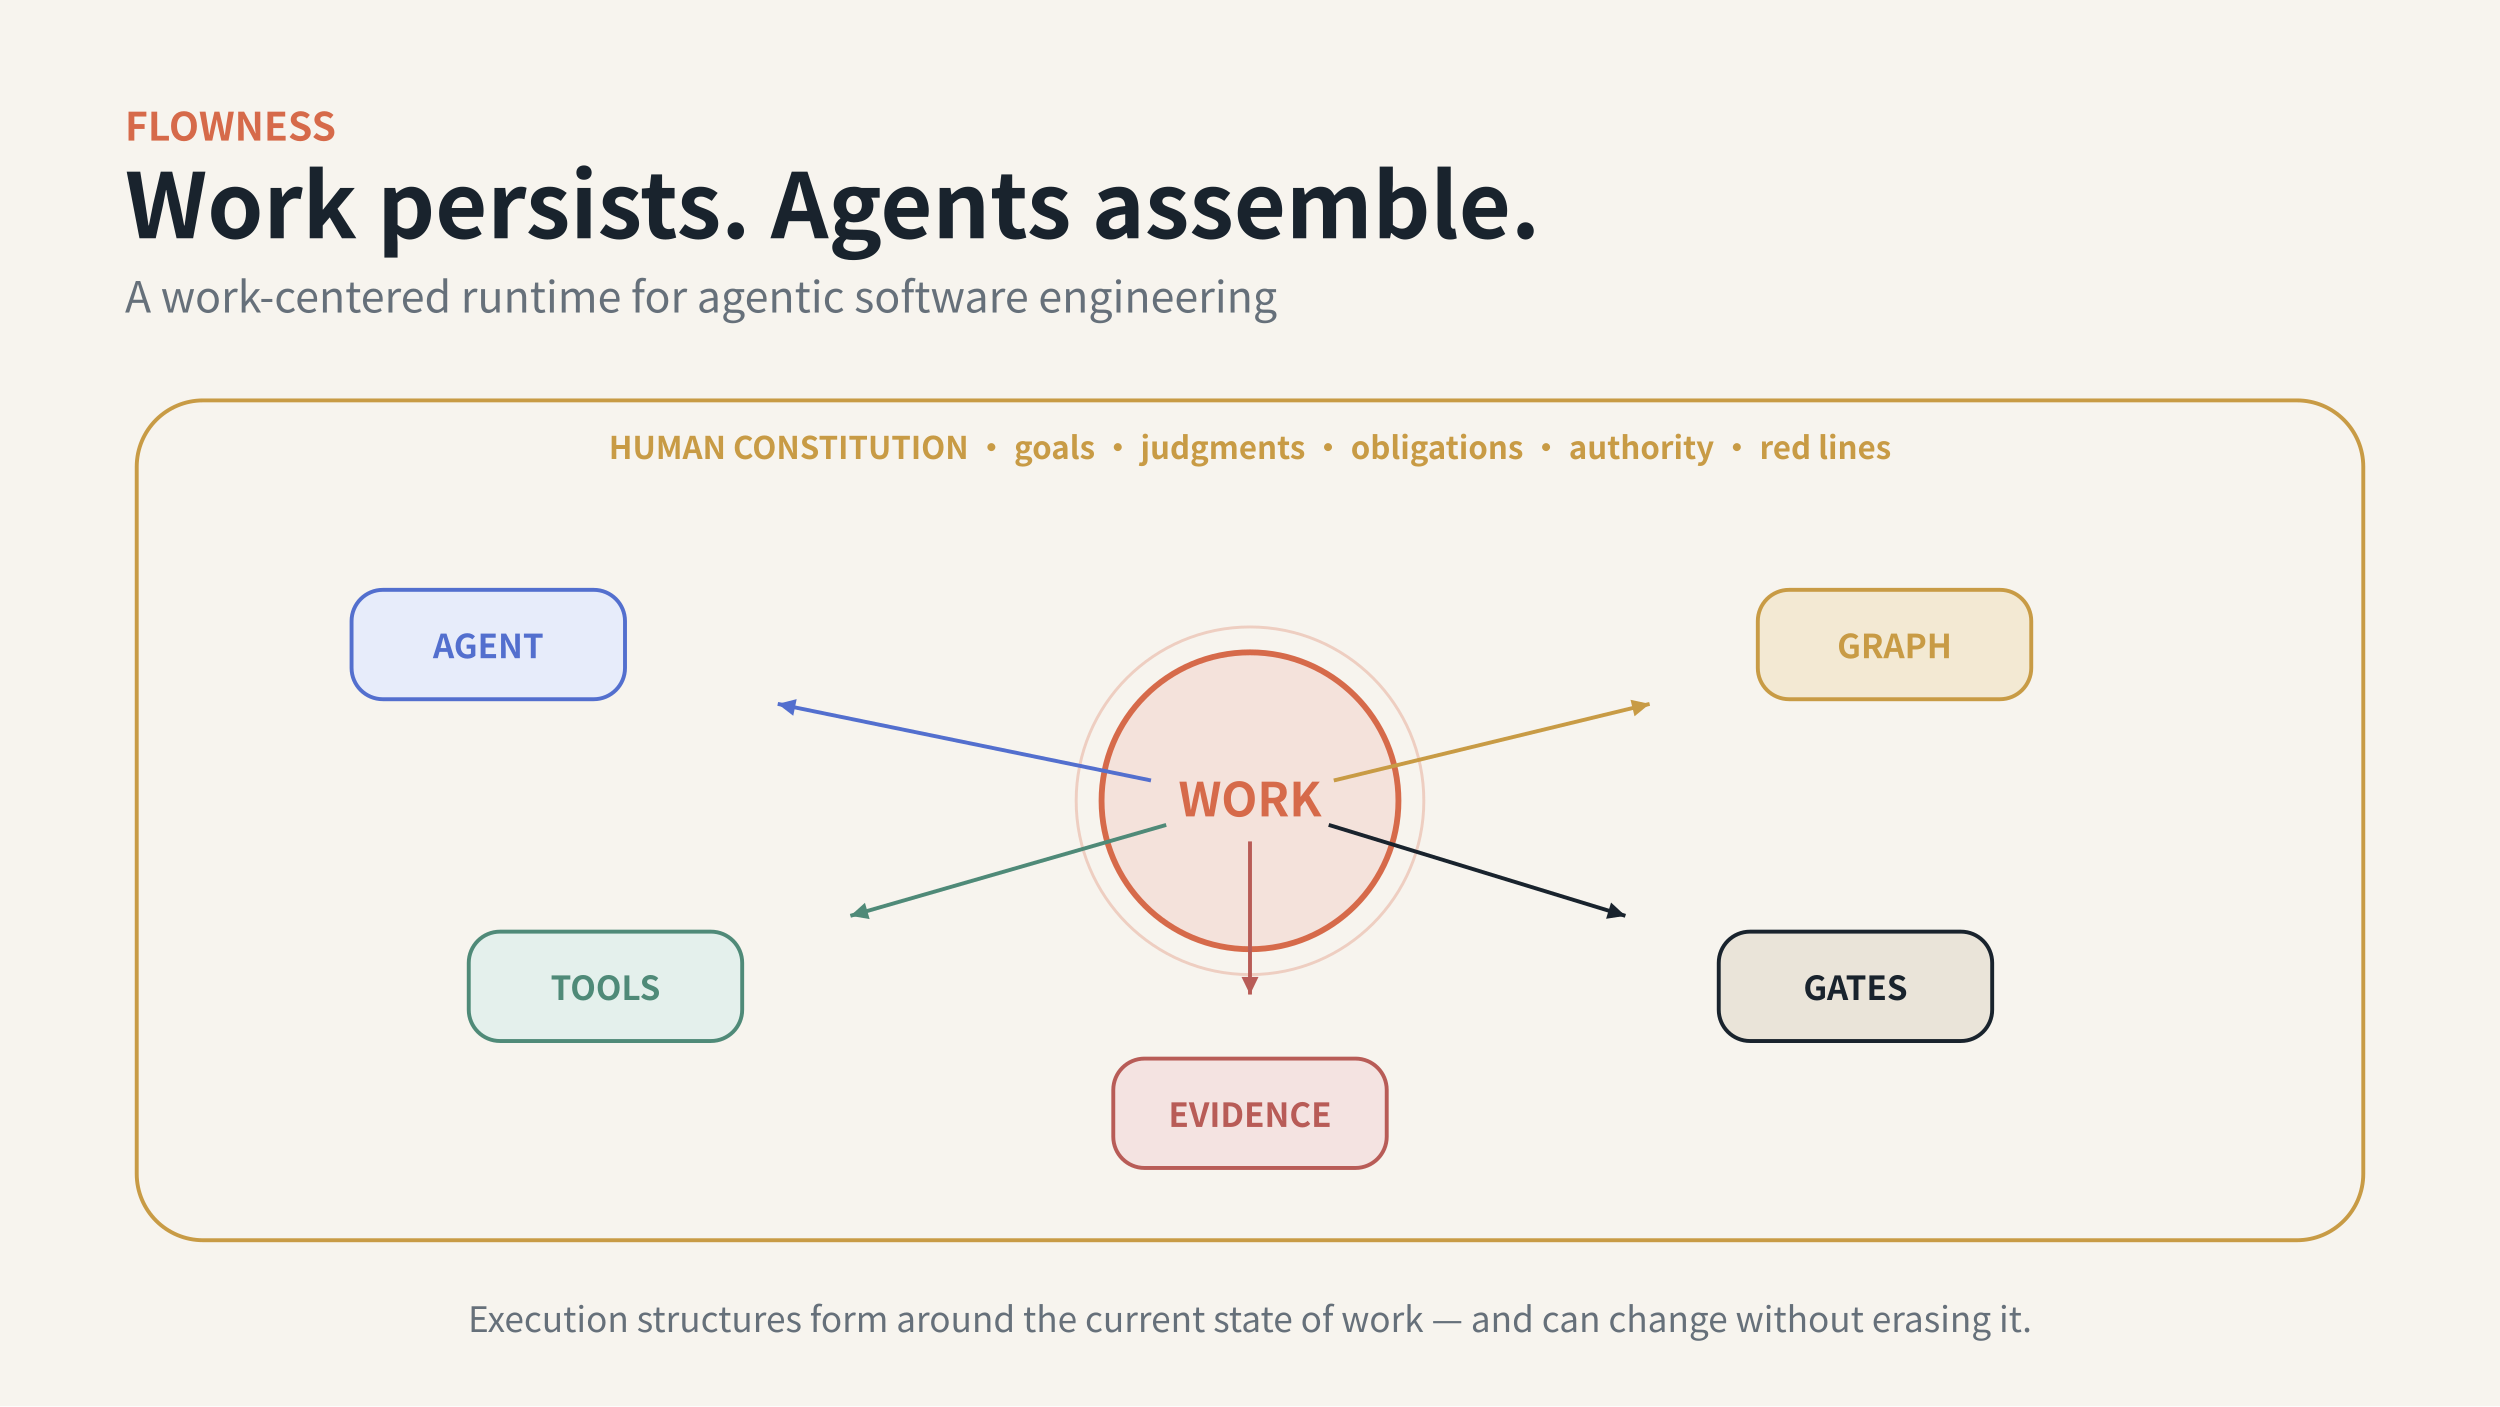
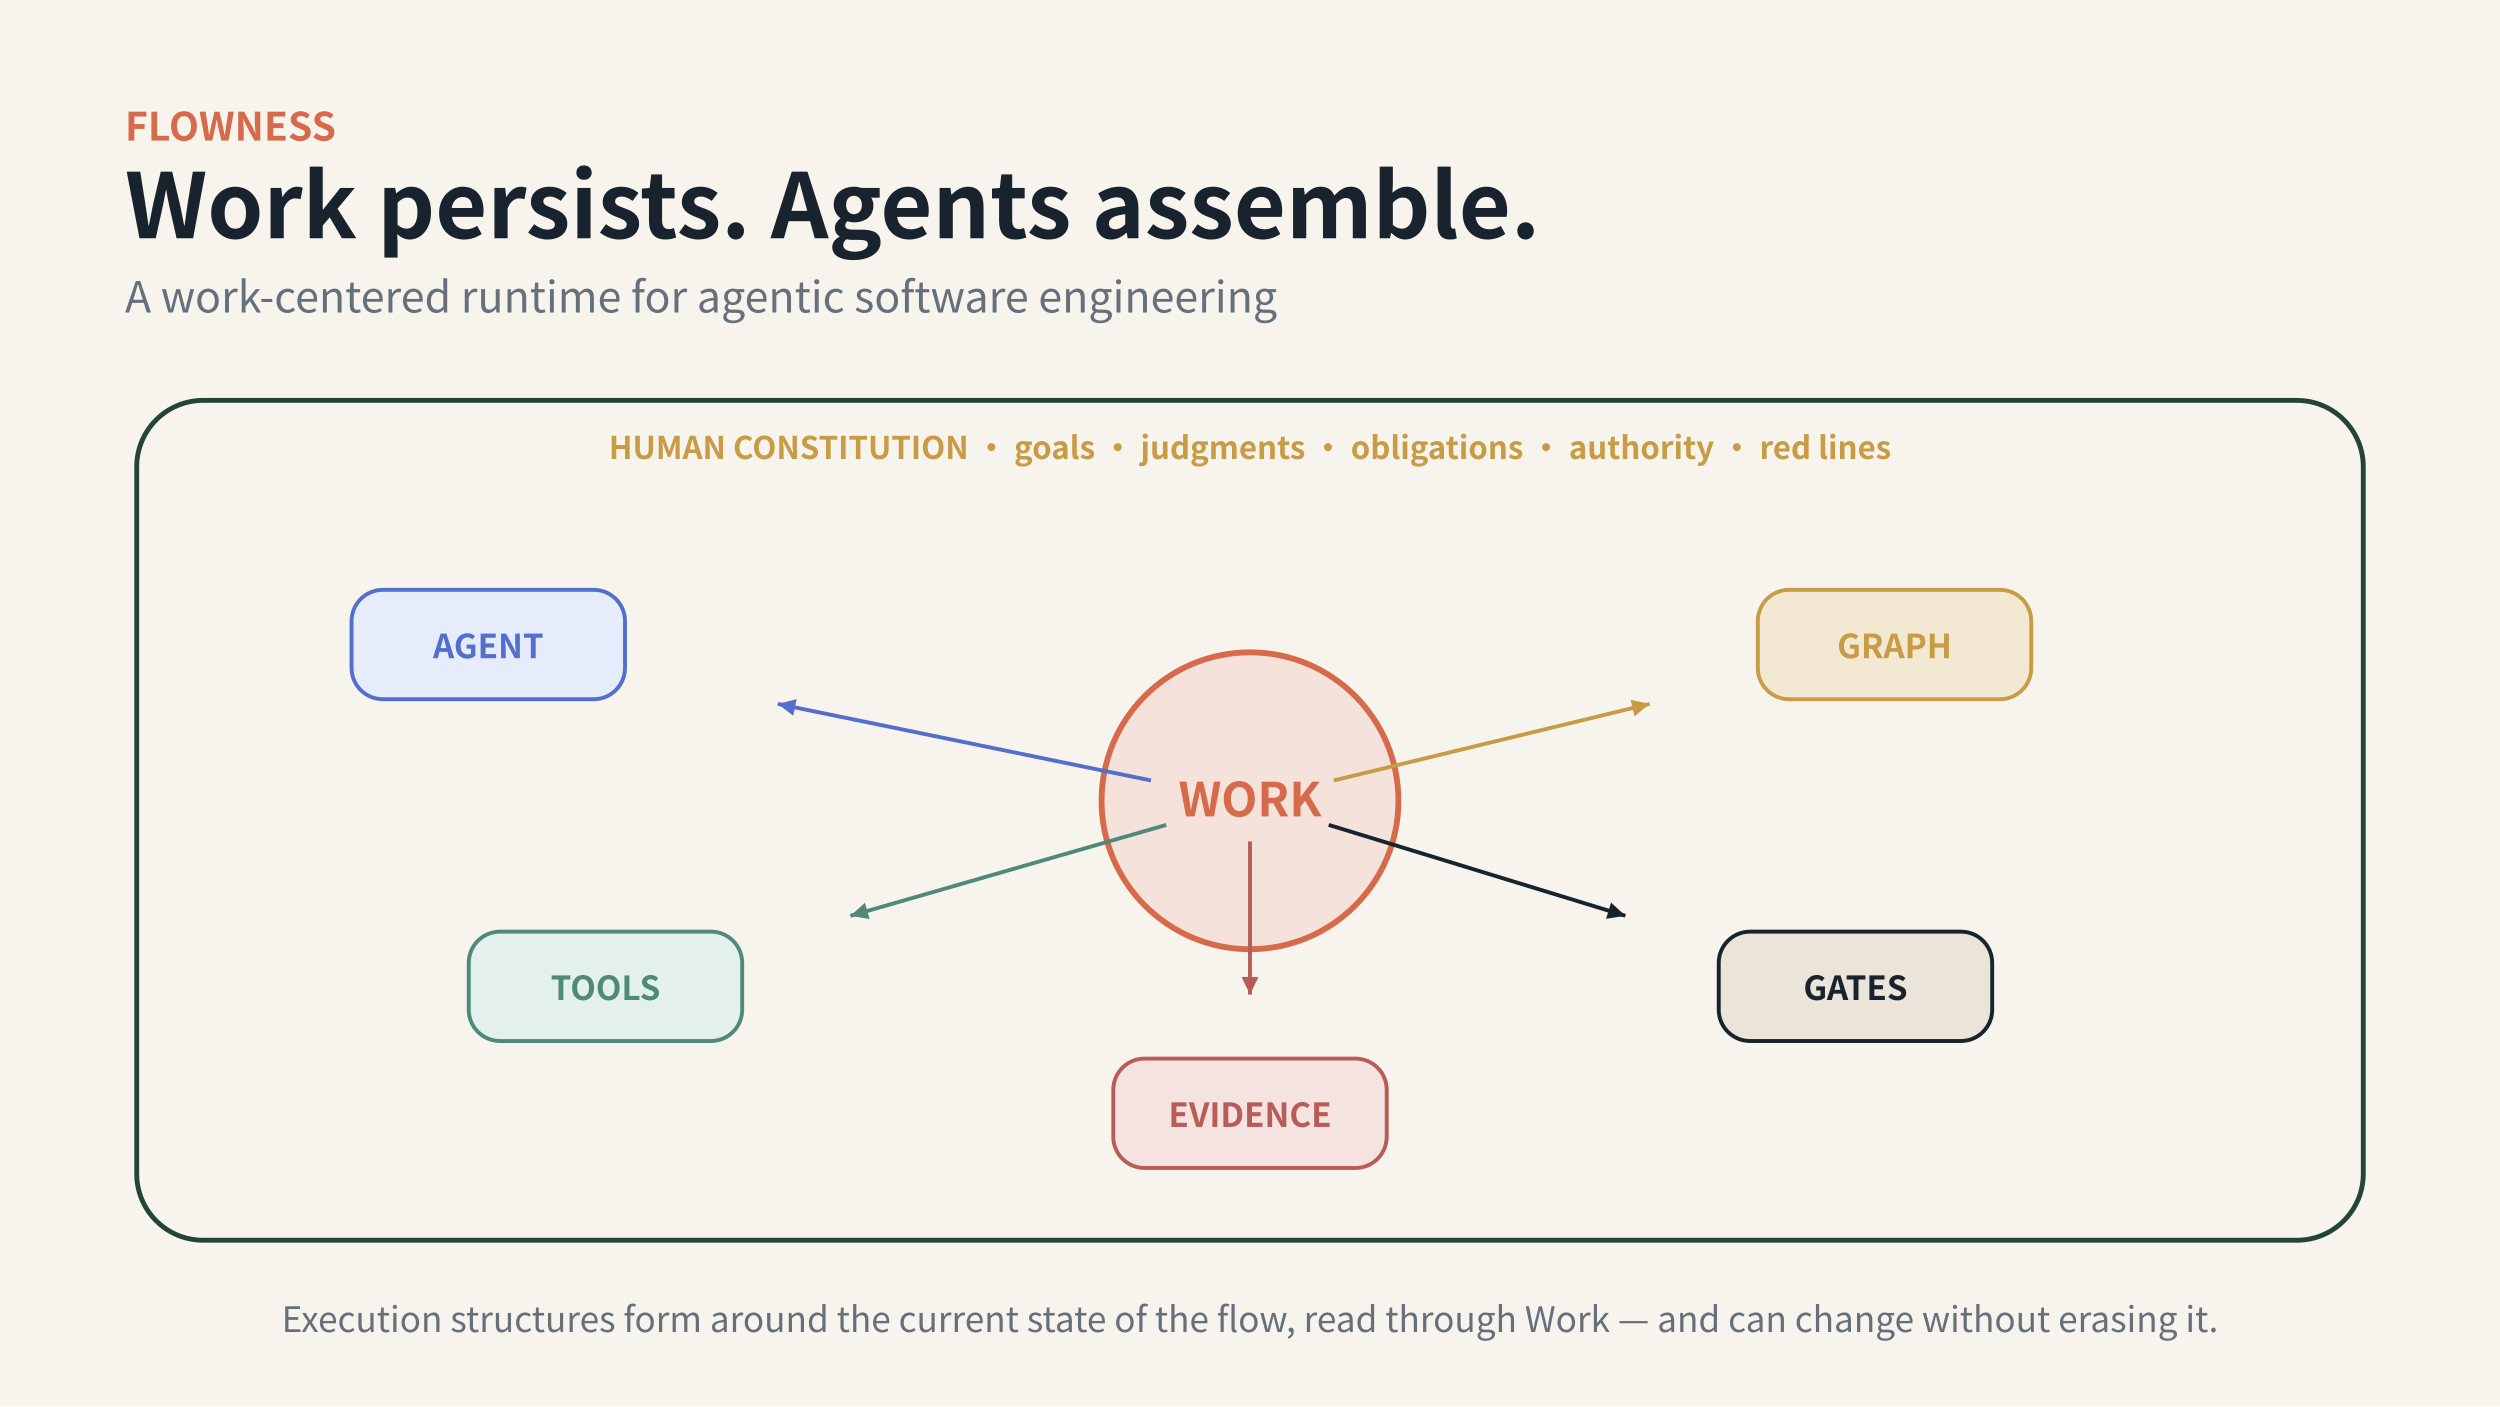
<svg xmlns="http://www.w3.org/2000/svg" baseProfile="full" height="720" version="1.1" viewBox="0 0 1280 720" width="1280">
  <defs />
  <rect fill="#F7F4EE" height="720" width="1280" x="0" y="0" />
  <text fill="#D66A4A" font-family="Noto Sans CJK SC, Noto Sans, Arial, sans-serif" font-size="20" font-weight="750" opacity="1" text-anchor="start" x="64" y="72">FLOWNESS</text>
  <text fill="#19232D" font-family="Noto Sans CJK SC, Noto Sans, Arial, sans-serif" font-size="46" font-weight="780" opacity="1" text-anchor="start" x="64" y="122">Work persists. Agents assemble.</text>
  <text fill="#66707A" font-family="Noto Sans CJK SC, Noto Sans, Arial, sans-serif" font-size="22" font-weight="400" opacity="1" text-anchor="start" x="64" y="160">A work-centered runtime for agentic software engineering</text>
-   <rect fill="none" height="430" opacity="1" rx="34" ry="34" stroke="#C89B45" stroke-width="2" width="1140" x="70" y="205" />
+   <rect fill="none" height="430" opacity="1" rx="34" ry="34" stroke="#234436" stroke-width="2.5" width="1140" x="70" y="205" />
  <text fill="#C89B45" font-family="Noto Sans CJK SC, Noto Sans, Arial, sans-serif" font-size="16" font-weight="650" opacity="1" text-anchor="middle" x="640" y="235">HUMAN CONSTITUTION  ·  goals · judgments · obligations · authority · red lines</text>
-   <circle cx="640" cy="410" fill="none" opacity="0.28" r="89" stroke="#D66A4A" stroke-width="1.5" />
  <circle cx="640" cy="410" fill="#F4E2DB" r="76" stroke="#D66A4A" stroke-width="3" />
  <text fill="#D66A4A" font-family="Noto Sans CJK SC, Noto Sans, Arial, sans-serif" font-size="24" font-weight="750" opacity="1" text-anchor="middle" x="640" y="418">WORK</text>
  <rect fill="#E7ECFA" height="56" opacity="1" rx="16" ry="16" stroke="#536FCE" stroke-width="2" width="140" x="180" y="302" />
  <text fill="#536FCE" font-family="Noto Sans CJK SC, Noto Sans, Arial, sans-serif" font-size="17" font-weight="700" opacity="1" text-anchor="middle" x="250" y="337">AGENT</text>
  <line opacity="1" stroke="#536FCE" stroke-width="2" x1="589.3" x2="398.2" y1="399.6" y2="360.4" />
  <polygon fill="#536FCE" points="398.2,360.4 407.895,357.948 406.147,366.47" />
  <rect fill="#E4F0EC" height="56" opacity="1" rx="16" ry="16" stroke="#4F8A78" stroke-width="2" width="140" x="240" y="477" />
  <text fill="#4F8A78" font-family="Noto Sans CJK SC, Noto Sans, Arial, sans-serif" font-size="17" font-weight="700" opacity="1" text-anchor="middle" x="310" y="512">TOOLS</text>
  <line opacity="1" stroke="#4F8A78" stroke-width="2" x1="597.1" x2="435.4" y1="422.35" y2="468.9" />
  <polygon fill="#4F8A78" points="435.4,468.9 442.85,462.229 445.256,470.589" />
  <rect fill="#F3E9D3" height="56" opacity="1" rx="16" ry="16" stroke="#C89B45" stroke-width="2" width="140" x="900" y="302" />
  <text fill="#C89B45" font-family="Noto Sans CJK SC, Noto Sans, Arial, sans-serif" font-size="17" font-weight="700" opacity="1" text-anchor="middle" x="970" y="337">GRAPH</text>
  <line opacity="1" stroke="#C89B45" stroke-width="2" x1="682.9" x2="844.6" y1="399.6" y2="360.4" />
  <polygon fill="#C89B45" points="844.6,360.4 836.874,366.749 834.824,358.294" />
  <rect fill="#EAE4D9" height="56" opacity="1" rx="16" ry="16" stroke="#19232D" stroke-width="2" width="140" x="880" y="477" />
  <text fill="#19232D" font-family="Noto Sans CJK SC, Noto Sans, Arial, sans-serif" font-size="17" font-weight="700" opacity="1" text-anchor="middle" x="950" y="512">GATES</text>
  <line opacity="1" stroke="#19232D" stroke-width="2" x1="680.3" x2="832.2" y1="422.35" y2="468.9" />
  <polygon fill="#19232D" points="832.2,468.9 822.316,470.42 824.865,462.103" />
  <rect fill="#F4E3E1" height="56" opacity="1" rx="16" ry="16" stroke="#B85C57" stroke-width="2" width="140" x="570" y="542" />
  <text fill="#B85C57" font-family="Noto Sans CJK SC, Noto Sans, Arial, sans-serif" font-size="17" font-weight="700" opacity="1" text-anchor="middle" x="640" y="577">EVIDENCE</text>
  <line opacity="1" stroke="#B85C57" stroke-width="2" x1="640.0" x2="640.0" y1="430.8" y2="509.2" />
  <polygon fill="#B85C57" points="640.0,509.2 635.65,500.196 644.35,500.196" />
-   <text fill="#66707A" font-family="Noto Sans CJK SC, Noto Sans, Arial, sans-serif" font-size="18" font-weight="400" opacity="1" text-anchor="middle" x="640" y="682">Execution structures form around the current state of work — and can change without erasing it.</text>
+   <text fill="#66707A" font-family="Noto Sans CJK SC, Noto Sans, Arial, sans-serif" font-size="18" font-weight="400" opacity="1" text-anchor="middle" x="640" y="682">Execution structures form around the current state of the flow, read through Work — and can change without erasing it.</text>
</svg>
